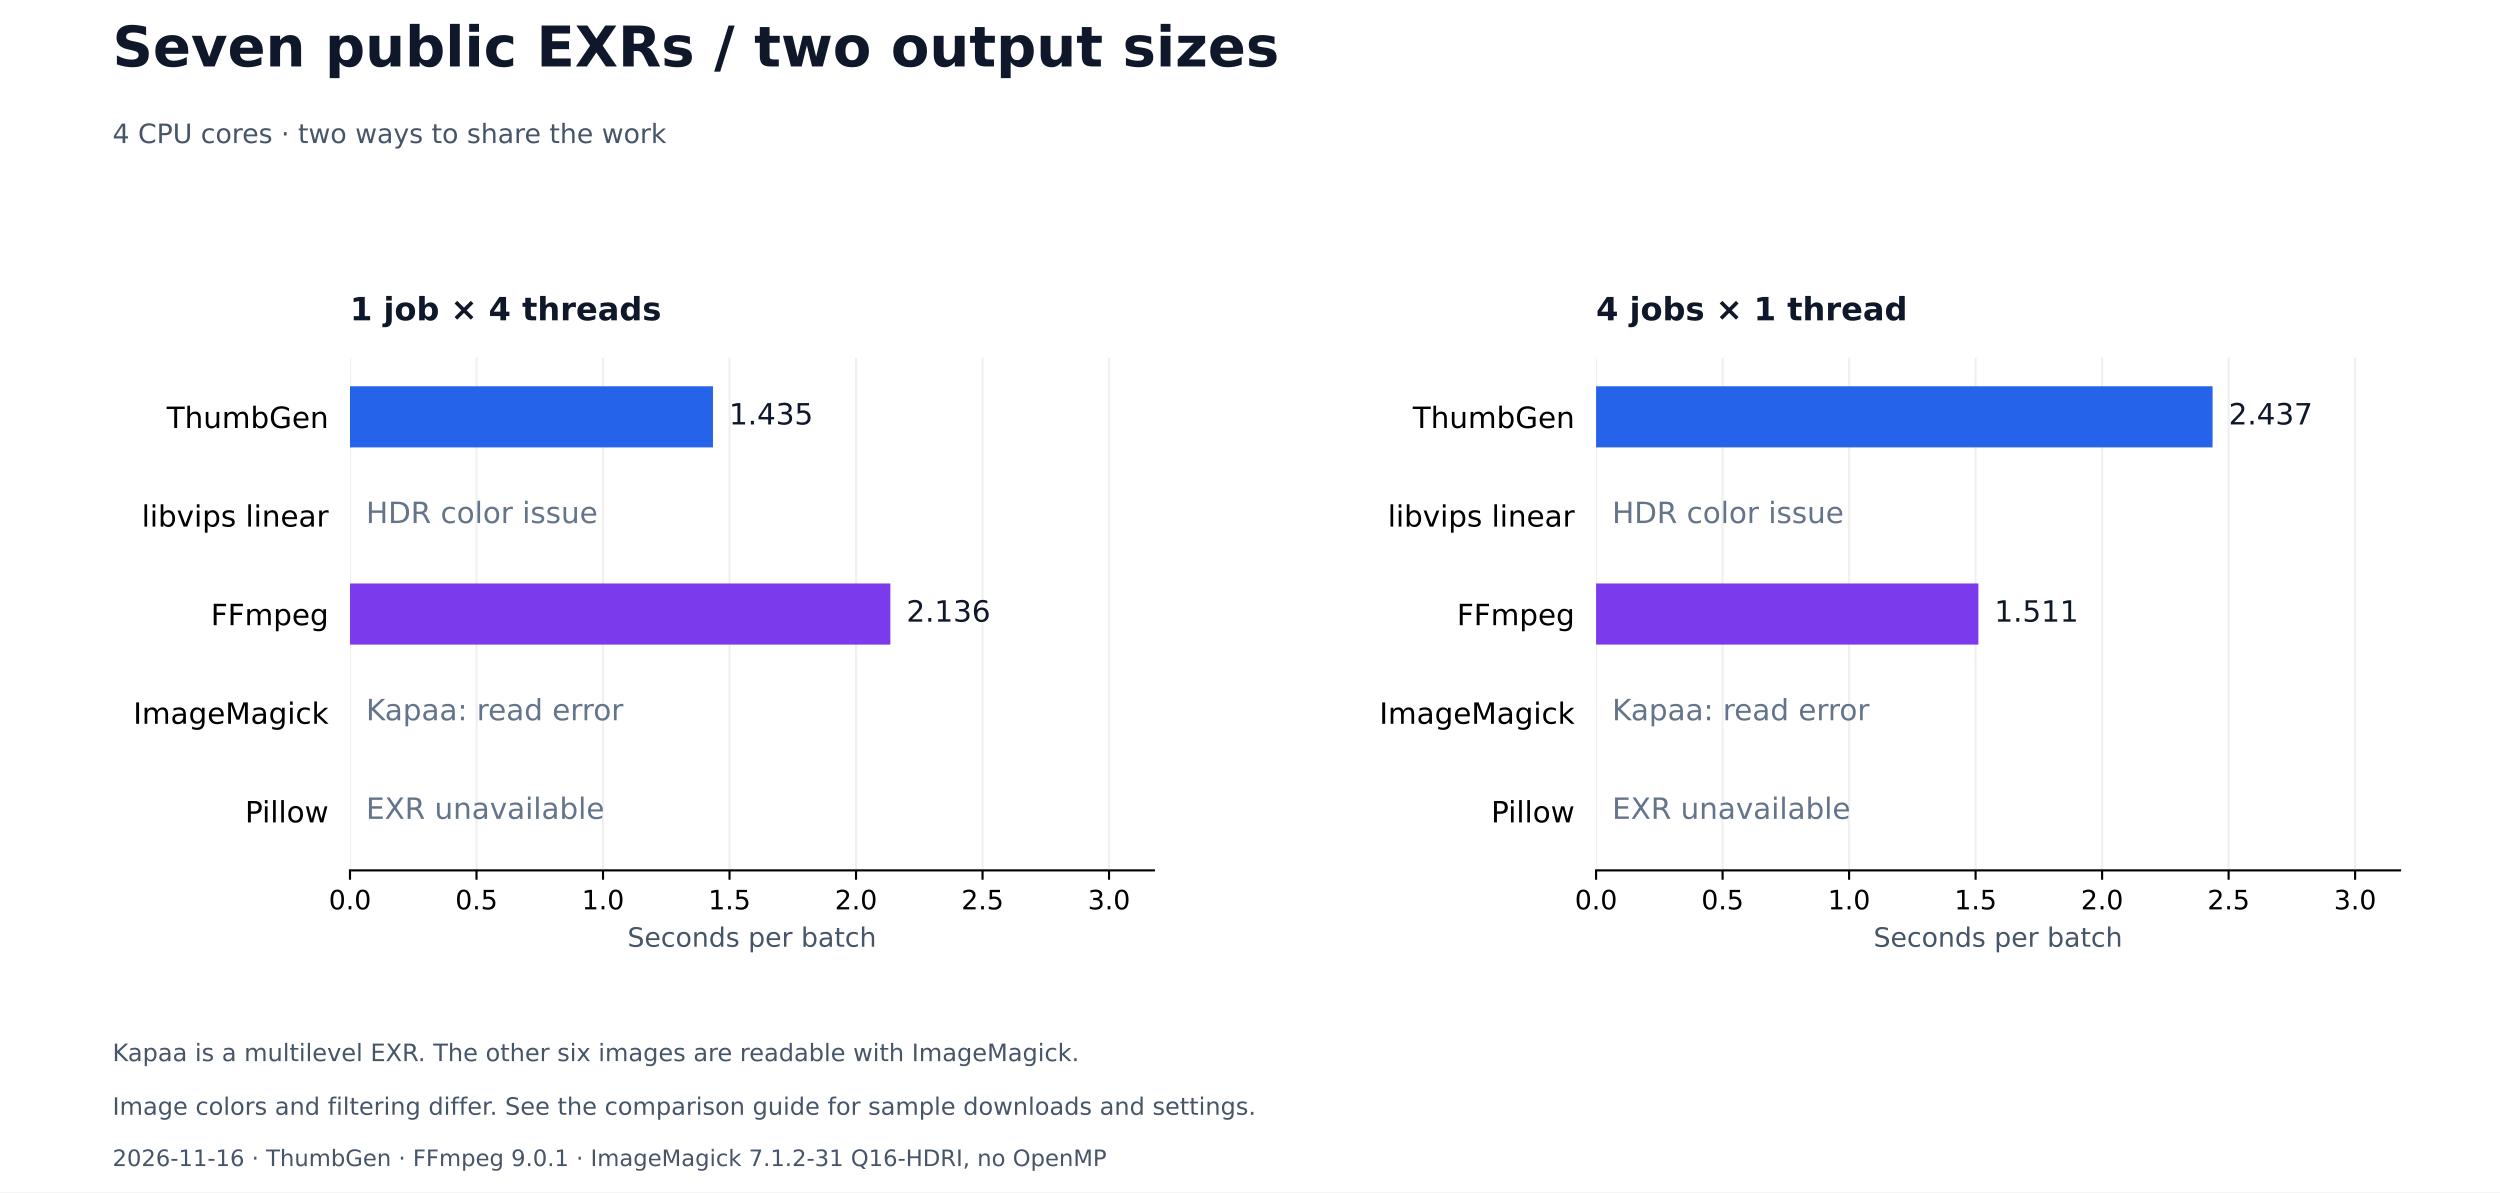
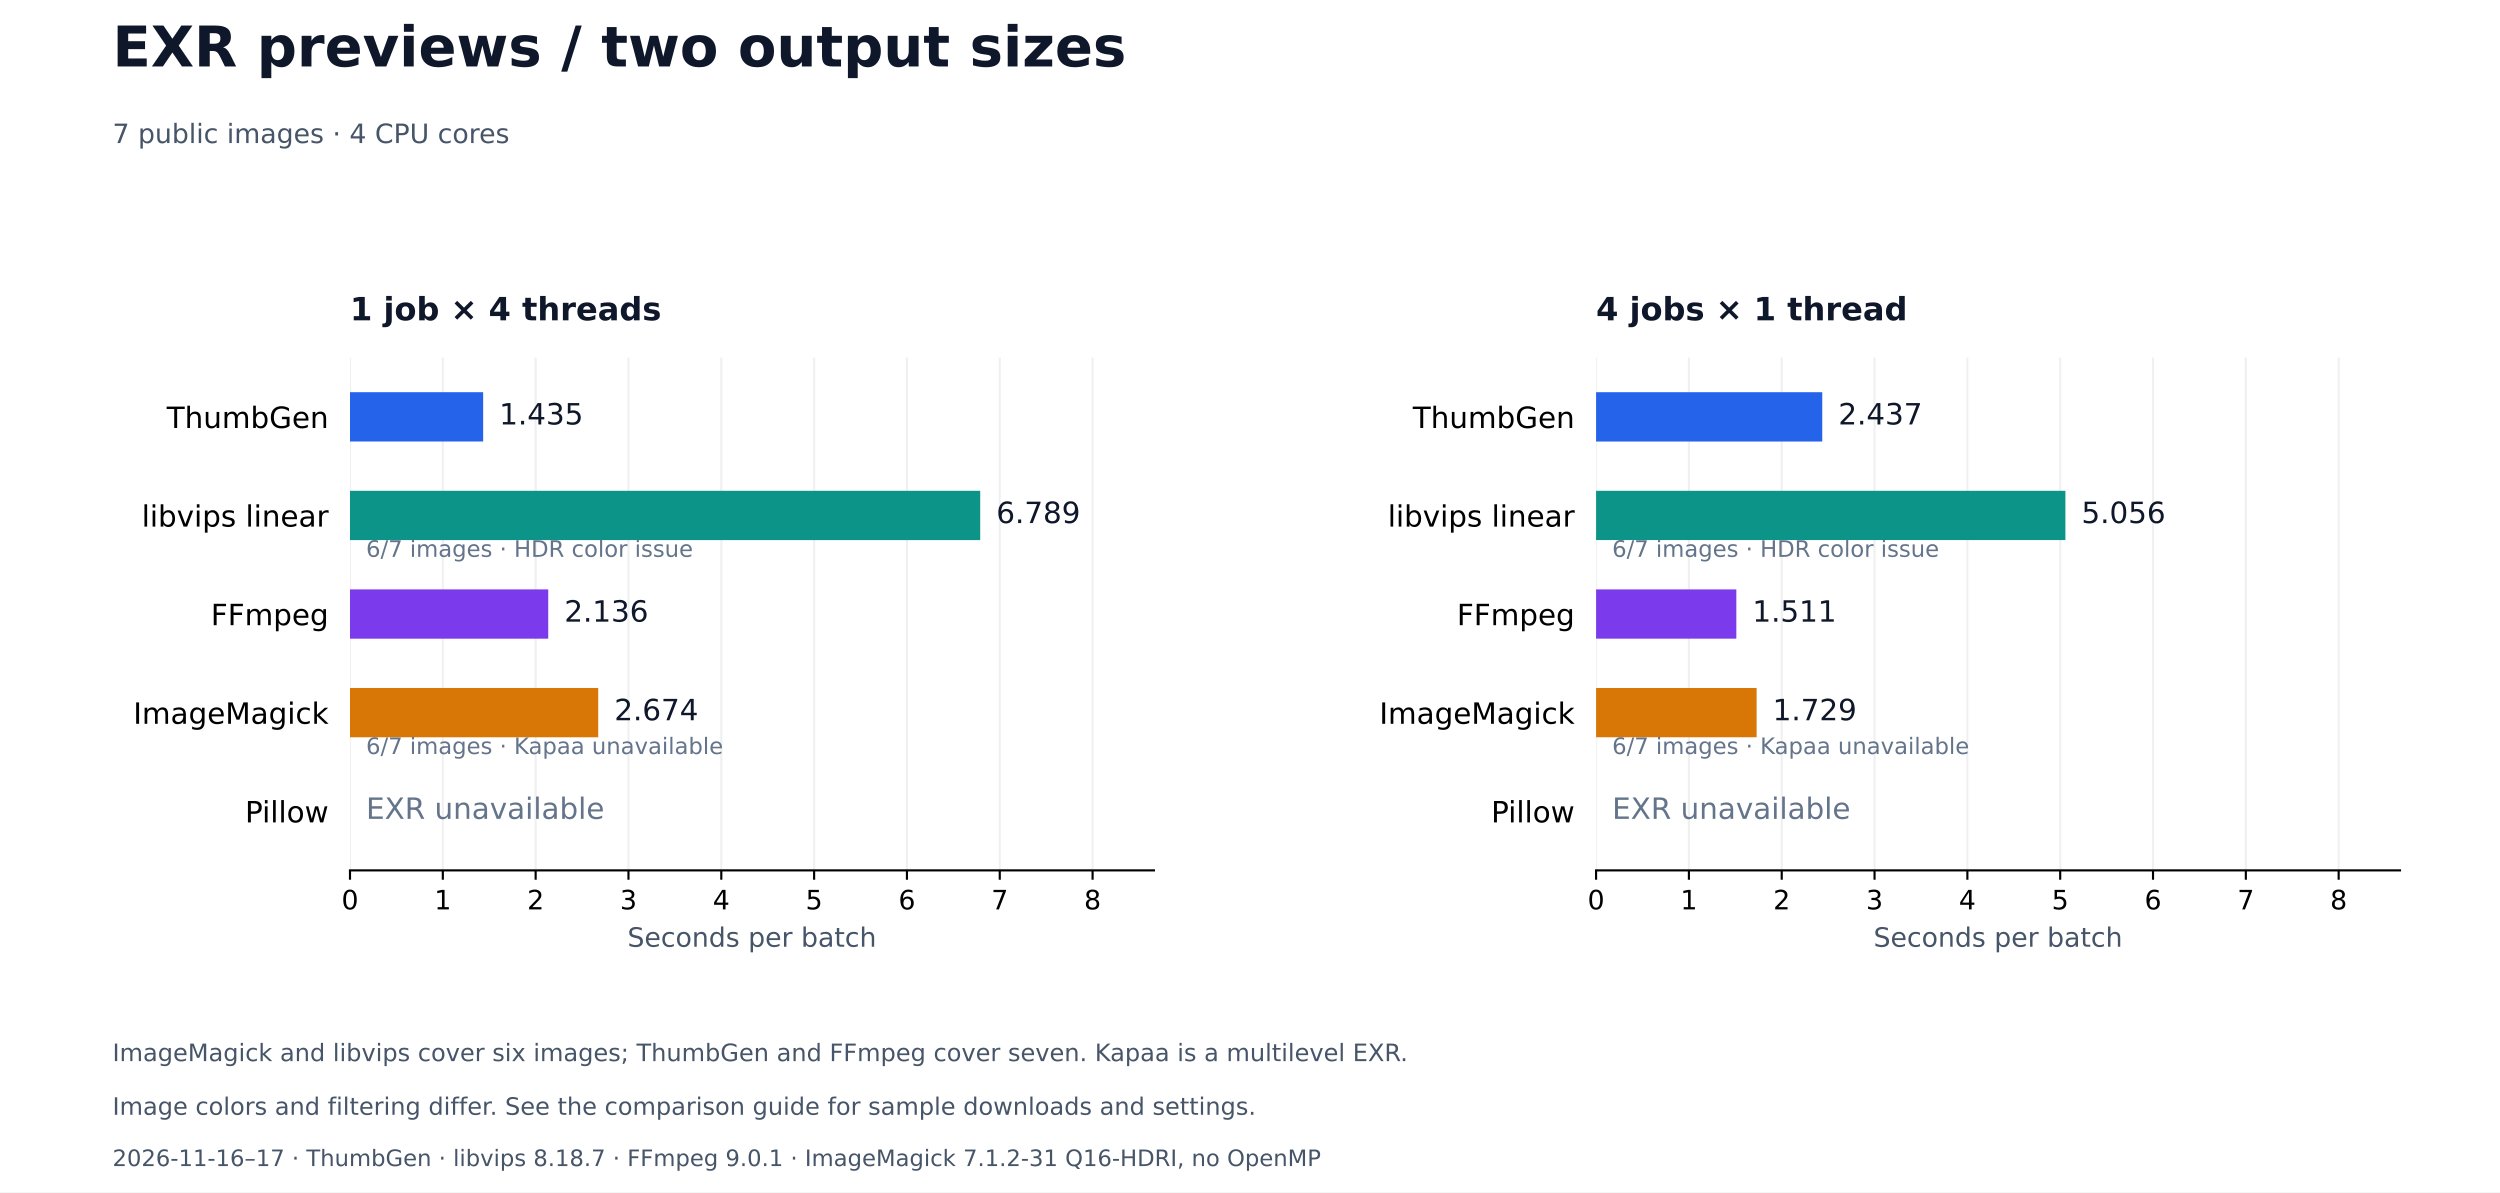
<svg xmlns="http://www.w3.org/2000/svg" xmlns:xlink="http://www.w3.org/1999/xlink" width="936pt" height="446.4pt" viewBox="0 0 936 446.4" version="1.1">
  <defs>
    <style type="text/css">*{stroke-linejoin: round; stroke-linecap: butt}</style>
  </defs>
  <g id="figure_1">
    <g id="patch_1">
      <path d="M 0 446.4 L 936 446.4 L 936 0 L 0 0 z " style="fill: #ffffff" />
    </g>
    <g id="axes_1">
      <g id="patch_2">
        <path d="M 131.04 325.872 L 432.028 325.872 L 432.028 133.92 L 131.04 133.92 z " style="fill: #ffffff" />
      </g>
      <g id="matplotlib.axis_1">
        <g id="xtick_1">
          <g id="line2d_1">
            <path d="M 131.04 325.872 L 131.04 133.92 " clip-path="url(#p8719b29872)" style="fill: none; stroke: #b0b0b0; stroke-opacity: 0.18; stroke-width: 0.8; stroke-linecap: square" />
          </g>
          <g id="line2d_2">
            <defs>
              <path id="m885b2144c1" d="M 0 0 L 0 3.5 " style="stroke: #000000; stroke-width: 0.8" />
            </defs>
            <g>
              <use xlink:href="#m885b2144c1" x="131.04" y="325.872" style="stroke: #000000; stroke-width: 0.8" />
            </g>
          </g>
          <g id="text_1">
-             <text style="font-size: 10px; font-family: 'DejaVu Sans'; text-anchor: middle" x="131.04" y="340.47" transform="rotate(-0 131.04 340.4697)">0.0</text>
+             <text style="font-size: 10px; font-family: 'DejaVu Sans'; text-anchor: middle" x="131.04" y="340.47" transform="rotate(-0 131.04 340.4697)">0</text>
          </g>
        </g>
        <g id="xtick_2">
          <g id="line2d_3">
-             <path d="M 178.404 325.872 L 178.404 133.92 " clip-path="url(#p8719b29872)" style="fill: none; stroke: #b0b0b0; stroke-opacity: 0.18; stroke-width: 0.8; stroke-linecap: square" />
+             <path d="M 165.793 325.872 L 165.793 133.92 " clip-path="url(#p8719b29872)" style="fill: none; stroke: #b0b0b0; stroke-opacity: 0.18; stroke-width: 0.8; stroke-linecap: square" />
          </g>
          <g id="line2d_4">
            <g>
-               <use xlink:href="#m885b2144c1" x="178.404" y="325.872" style="stroke: #000000; stroke-width: 0.8" />
+               <use xlink:href="#m885b2144c1" x="165.793" y="325.872" style="stroke: #000000; stroke-width: 0.8" />
            </g>
          </g>
          <g id="text_2">
-             <text style="font-size: 10px; font-family: 'DejaVu Sans'; text-anchor: middle" x="178.404" y="340.47" transform="rotate(-0 178.4044 340.4697)">0.5</text>
+             <text style="font-size: 10px; font-family: 'DejaVu Sans'; text-anchor: middle" x="165.793" y="340.47" transform="rotate(-0 165.793 340.4697)">1</text>
          </g>
        </g>
        <g id="xtick_3">
          <g id="line2d_5">
-             <path d="M 225.769 325.872 L 225.769 133.92 " clip-path="url(#p8719b29872)" style="fill: none; stroke: #b0b0b0; stroke-opacity: 0.18; stroke-width: 0.8; stroke-linecap: square" />
+             <path d="M 200.546 325.872 L 200.546 133.92 " clip-path="url(#p8719b29872)" style="fill: none; stroke: #b0b0b0; stroke-opacity: 0.18; stroke-width: 0.8; stroke-linecap: square" />
          </g>
          <g id="line2d_6">
            <g>
-               <use xlink:href="#m885b2144c1" x="225.769" y="325.872" style="stroke: #000000; stroke-width: 0.8" />
+               <use xlink:href="#m885b2144c1" x="200.546" y="325.872" style="stroke: #000000; stroke-width: 0.8" />
            </g>
          </g>
          <g id="text_3">
-             <text style="font-size: 10px; font-family: 'DejaVu Sans'; text-anchor: middle" x="225.769" y="340.47" transform="rotate(-0 225.7688 340.4697)">1.0</text>
+             <text style="font-size: 10px; font-family: 'DejaVu Sans'; text-anchor: middle" x="200.546" y="340.47" transform="rotate(-0 200.5461 340.4697)">2</text>
          </g>
        </g>
        <g id="xtick_4">
          <g id="line2d_7">
-             <path d="M 273.133 325.872 L 273.133 133.92 " clip-path="url(#p8719b29872)" style="fill: none; stroke: #b0b0b0; stroke-opacity: 0.18; stroke-width: 0.8; stroke-linecap: square" />
+             <path d="M 235.299 325.872 L 235.299 133.92 " clip-path="url(#p8719b29872)" style="fill: none; stroke: #b0b0b0; stroke-opacity: 0.18; stroke-width: 0.8; stroke-linecap: square" />
          </g>
          <g id="line2d_8">
            <g>
-               <use xlink:href="#m885b2144c1" x="273.133" y="325.872" style="stroke: #000000; stroke-width: 0.8" />
+               <use xlink:href="#m885b2144c1" x="235.299" y="325.872" style="stroke: #000000; stroke-width: 0.8" />
            </g>
          </g>
          <g id="text_4">
-             <text style="font-size: 10px; font-family: 'DejaVu Sans'; text-anchor: middle" x="273.133" y="340.47" transform="rotate(-0 273.1331 340.4697)">1.5</text>
+             <text style="font-size: 10px; font-family: 'DejaVu Sans'; text-anchor: middle" x="235.299" y="340.47" transform="rotate(-0 235.2991 340.4697)">3</text>
          </g>
        </g>
        <g id="xtick_5">
          <g id="line2d_9">
-             <path d="M 320.498 325.872 L 320.498 133.92 " clip-path="url(#p8719b29872)" style="fill: none; stroke: #b0b0b0; stroke-opacity: 0.18; stroke-width: 0.8; stroke-linecap: square" />
+             <path d="M 270.052 325.872 L 270.052 133.92 " clip-path="url(#p8719b29872)" style="fill: none; stroke: #b0b0b0; stroke-opacity: 0.18; stroke-width: 0.8; stroke-linecap: square" />
          </g>
          <g id="line2d_10">
            <g>
-               <use xlink:href="#m885b2144c1" x="320.498" y="325.872" style="stroke: #000000; stroke-width: 0.8" />
+               <use xlink:href="#m885b2144c1" x="270.052" y="325.872" style="stroke: #000000; stroke-width: 0.8" />
            </g>
          </g>
          <g id="text_5">
-             <text style="font-size: 10px; font-family: 'DejaVu Sans'; text-anchor: middle" x="320.498" y="340.47" transform="rotate(-0 320.4975 340.4697)">2.0</text>
+             <text style="font-size: 10px; font-family: 'DejaVu Sans'; text-anchor: middle" x="270.052" y="340.47" transform="rotate(-0 270.0522 340.4697)">4</text>
          </g>
        </g>
        <g id="xtick_6">
          <g id="line2d_11">
-             <path d="M 367.862 325.872 L 367.862 133.92 " clip-path="url(#p8719b29872)" style="fill: none; stroke: #b0b0b0; stroke-opacity: 0.18; stroke-width: 0.8; stroke-linecap: square" />
+             <path d="M 304.805 325.872 L 304.805 133.92 " clip-path="url(#p8719b29872)" style="fill: none; stroke: #b0b0b0; stroke-opacity: 0.18; stroke-width: 0.8; stroke-linecap: square" />
          </g>
          <g id="line2d_12">
            <g>
-               <use xlink:href="#m885b2144c1" x="367.862" y="325.872" style="stroke: #000000; stroke-width: 0.8" />
+               <use xlink:href="#m885b2144c1" x="304.805" y="325.872" style="stroke: #000000; stroke-width: 0.8" />
            </g>
          </g>
          <g id="text_6">
-             <text style="font-size: 10px; font-family: 'DejaVu Sans'; text-anchor: middle" x="367.862" y="340.47" transform="rotate(-0 367.8619 340.4697)">2.5</text>
+             <text style="font-size: 10px; font-family: 'DejaVu Sans'; text-anchor: middle" x="304.805" y="340.47" transform="rotate(-0 304.8052 340.4697)">5</text>
          </g>
        </g>
        <g id="xtick_7">
          <g id="line2d_13">
-             <path d="M 415.226 325.872 L 415.226 133.92 " clip-path="url(#p8719b29872)" style="fill: none; stroke: #b0b0b0; stroke-opacity: 0.18; stroke-width: 0.8; stroke-linecap: square" />
+             <path d="M 339.558 325.872 L 339.558 133.92 " clip-path="url(#p8719b29872)" style="fill: none; stroke: #b0b0b0; stroke-opacity: 0.18; stroke-width: 0.8; stroke-linecap: square" />
          </g>
          <g id="line2d_14">
            <g>
-               <use xlink:href="#m885b2144c1" x="415.226" y="325.872" style="stroke: #000000; stroke-width: 0.8" />
+               <use xlink:href="#m885b2144c1" x="339.558" y="325.872" style="stroke: #000000; stroke-width: 0.8" />
            </g>
          </g>
          <g id="text_7">
-             <text style="font-size: 10px; font-family: 'DejaVu Sans'; text-anchor: middle" x="415.226" y="340.47" transform="rotate(-0 415.2263 340.4697)">3.0</text>
-           </g>
-         </g>
-         <g id="text_8">
+             <text style="font-size: 10px; font-family: 'DejaVu Sans'; text-anchor: middle" x="339.558" y="340.47" transform="rotate(-0 339.5583 340.4697)">6</text>
+           </g>
+         </g>
+         <g id="xtick_8">
+           <g id="line2d_15">
+             <path d="M 374.311 325.872 L 374.311 133.92 " clip-path="url(#p8719b29872)" style="fill: none; stroke: #b0b0b0; stroke-opacity: 0.18; stroke-width: 0.8; stroke-linecap: square" />
+           </g>
+           <g id="line2d_16">
+             <g>
+               <use xlink:href="#m885b2144c1" x="374.311" y="325.872" style="stroke: #000000; stroke-width: 0.8" />
+             </g>
+           </g>
+           <g id="text_8">
+             <text style="font-size: 10px; font-family: 'DejaVu Sans'; text-anchor: middle" x="374.311" y="340.47" transform="rotate(-0 374.3113 340.4697)">7</text>
+           </g>
+         </g>
+         <g id="xtick_9">
+           <g id="line2d_17">
+             <path d="M 409.064 325.872 L 409.064 133.92 " clip-path="url(#p8719b29872)" style="fill: none; stroke: #b0b0b0; stroke-opacity: 0.18; stroke-width: 0.8; stroke-linecap: square" />
+           </g>
+           <g id="line2d_18">
+             <g>
+               <use xlink:href="#m885b2144c1" x="409.064" y="325.872" style="stroke: #000000; stroke-width: 0.8" />
+             </g>
+           </g>
+           <g id="text_9">
+             <text style="font-size: 10px; font-family: 'DejaVu Sans'; text-anchor: middle" x="409.064" y="340.47" transform="rotate(-0 409.0644 340.4697)">8</text>
+           </g>
+         </g>
+         <g id="text_10">
          <text style="font-size: 10px; font-family: 'DejaVu Sans'; text-anchor: middle; fill: #475569" x="281.534" y="354.47" transform="rotate(-0 281.5341 354.4704)">Seconds per batch</text>
        </g>
      </g>
      <g id="matplotlib.axis_2">
        <g id="ytick_1">
-           <g id="line2d_15" />
-           <g id="text_9">
+           <g id="line2d_19" />
+           <g id="text_11">
            <text style="font-size: 11px; font-family: 'DejaVu Sans'; text-anchor: end" x="123.04" y="160.247" transform="rotate(-0 123.04 160.2474)">ThumbGen</text>
          </g>
        </g>
        <g id="ytick_2">
-           <g id="line2d_16" />
-           <g id="text_10">
+           <g id="line2d_20" />
+           <g id="text_12">
            <text style="font-size: 11px; font-family: 'DejaVu Sans'; text-anchor: end" x="123.04" y="197.161" transform="rotate(-0 123.04 197.1613)">libvips linear</text>
          </g>
        </g>
        <g id="ytick_3">
-           <g id="line2d_17" />
-           <g id="text_11">
+           <g id="line2d_21" />
+           <g id="text_13">
            <text style="font-size: 11px; font-family: 'DejaVu Sans'; text-anchor: end" x="123.04" y="234.075" transform="rotate(-0 123.04 234.0747)">FFmpeg</text>
          </g>
        </g>
        <g id="ytick_4">
-           <g id="line2d_18" />
-           <g id="text_12">
+           <g id="line2d_22" />
+           <g id="text_14">
            <text style="font-size: 11px; font-family: 'DejaVu Sans'; text-anchor: end" x="123.04" y="270.989" transform="rotate(-0 123.04 270.989)">ImageMagick</text>
          </g>
        </g>
        <g id="ytick_5">
-           <g id="line2d_19" />
-           <g id="text_13">
+           <g id="line2d_23" />
+           <g id="text_15">
            <text style="font-size: 11px; font-family: 'DejaVu Sans'; text-anchor: end" x="123.04" y="307.903" transform="rotate(-0 123.04 307.9028)">Pillow</text>
          </g>
        </g>
      </g>
      <g id="patch_3">
-         <path d="M 131.04 144.625 L 266.938 144.625 L 266.938 167.512 L 131.04 167.512 z " clip-path="url(#p8719b29872)" style="fill: #2563eb" />
+         <path d="M 131.04 146.84 L 180.897 146.84 L 180.897 165.297 L 131.04 165.297 z " clip-path="url(#p8719b29872)" style="fill: #2563eb" />
      </g>
      <g id="patch_4">
-         <path d="M 131.04 218.453 L 333.348 218.453 L 333.348 241.339 L 131.04 241.339 z " clip-path="url(#p8719b29872)" style="fill: #7c3aed" />
+         <path d="M 131.04 220.668 L 205.261 220.668 L 205.261 239.124 L 131.04 239.124 z " clip-path="url(#p8719b29872)" style="fill: #7c3aed" />
      </g>
      <g id="patch_5">
+         <path d="M 131.04 257.581 L 223.974 257.581 L 223.974 276.038 L 131.04 276.038 z " clip-path="url(#p8719b29872)" style="fill: #d97706" />
+       </g>
+       <g id="patch_6">
+         <path d="M 131.04 183.754 L 366.991 183.754 L 366.991 202.211 L 131.04 202.211 z " clip-path="url(#p8719b29872)" style="fill: #0d9488" />
+       </g>
+       <g id="patch_7">
        <path d="M 131.04 325.872 L 432.028 325.872 " style="fill: none; stroke: #000000; stroke-width: 0.8; stroke-linejoin: miter; stroke-linecap: square" />
      </g>
-       <g id="text_14">
-         <text style="font-size: 11px; font-family: 'DejaVu Sans'; text-anchor: start; fill: #0f172a" x="272.958" y="158.926" transform="rotate(-0 272.9576 158.9257)">1.435</text>
-       </g>
-       <g id="text_15">
-         <text style="font-size: 11px; font-family: 'DejaVu Sans'; text-anchor: start; fill: #0f172a" x="339.368" y="232.753" transform="rotate(-0 339.368 232.7534)">2.136</text>
-       </g>
      <g id="text_16">
-         <text style="font-size: 11px; font-family: 'DejaVu Sans'; text-anchor: start; fill: #64748b" x="137.06" y="195.84" transform="rotate(-0 137.0598 195.84)">HDR color issue</text>
+         <text style="font-size: 11px; font-family: 'DejaVu Sans'; text-anchor: start; fill: #0f172a" x="186.916" y="158.926" transform="rotate(-0 186.9165 158.9257)">1.435</text>
      </g>
      <g id="text_17">
-         <text style="font-size: 11px; font-family: 'DejaVu Sans'; text-anchor: start; fill: #64748b" x="137.06" y="269.668" transform="rotate(-0 137.0598 269.6677)">Kapaa: read error</text>
+         <text style="font-size: 11px; font-family: 'DejaVu Sans'; text-anchor: start; fill: #0f172a" x="211.28" y="232.753" transform="rotate(-0 211.2804 232.7534)">2.136</text>
      </g>
      <g id="text_18">
+         <text style="font-size: 11px; font-family: 'DejaVu Sans'; text-anchor: start; fill: #0f172a" x="229.994" y="269.667" transform="rotate(-0 229.9941 269.6673)">2.674</text>
+       </g>
+       <g id="text_19">
+         <text style="font-size: 8.5px; font-family: 'DejaVu Sans'; text-anchor: start; fill: #64748b" x="137.06" y="282.307" transform="rotate(-0 137.0598 282.3072)">6/7 images · Kapaa unavailable</text>
+       </g>
+       <g id="text_20">
+         <text style="font-size: 11px; font-family: 'DejaVu Sans'; text-anchor: start; fill: #0f172a" x="373.01" y="195.84" transform="rotate(-0 373.0103 195.8396)">6.789</text>
+       </g>
+       <g id="text_21">
+         <text style="font-size: 8.5px; font-family: 'DejaVu Sans'; text-anchor: start; fill: #64748b" x="137.06" y="208.479" transform="rotate(-0 137.0598 208.4795)">6/7 images · HDR color issue</text>
+       </g>
+       <g id="text_22">
        <text style="font-size: 11px; font-family: 'DejaVu Sans'; text-anchor: start; fill: #64748b" x="137.06" y="306.582" transform="rotate(-0 137.0598 306.5815)">EXR unavailable</text>
      </g>
-       <g id="text_19">
+       <g id="text_23">
        <text style="font-weight: 700; font-size: 12px; font-family: 'DejaVu Sans'; text-anchor: start; fill: #0f172a" x="131.04" y="119.92" transform="rotate(-0 131.04 119.92)">1 job × 4 threads</text>
      </g>
    </g>
    <g id="axes_2">
-       <g id="patch_6">
+       <g id="patch_8">
        <path d="M 597.572 325.872 L 898.56 325.872 L 898.56 133.92 L 597.572 133.92 z " style="fill: #ffffff" />
      </g>
      <g id="matplotlib.axis_3">
-         <g id="xtick_8">
-           <g id="line2d_20">
-             <path d="M 597.572 325.872 L 597.572 133.92 " clip-path="url(#p1066559e84)" style="fill: none; stroke: #b0b0b0; stroke-opacity: 0.18; stroke-width: 0.8; stroke-linecap: square" />
-           </g>
-           <g id="line2d_21">
-             <g>
-               <use xlink:href="#m885b2144c1" x="597.572" y="325.872" style="stroke: #000000; stroke-width: 0.8" />
-             </g>
-           </g>
-           <g id="text_20">
-             <text style="font-size: 10px; font-family: 'DejaVu Sans'; text-anchor: middle" x="597.572" y="340.47" transform="rotate(-0 597.5718 340.4697)">0.0</text>
-           </g>
-         </g>
-         <g id="xtick_9">
-           <g id="line2d_22">
-             <path d="M 644.936 325.872 L 644.936 133.92 " clip-path="url(#p1066559e84)" style="fill: none; stroke: #b0b0b0; stroke-opacity: 0.18; stroke-width: 0.8; stroke-linecap: square" />
-           </g>
-           <g id="line2d_23">
-             <g>
-               <use xlink:href="#m885b2144c1" x="644.936" y="325.872" style="stroke: #000000; stroke-width: 0.8" />
-             </g>
-           </g>
-           <g id="text_21">
-             <text style="font-size: 10px; font-family: 'DejaVu Sans'; text-anchor: middle" x="644.936" y="340.47" transform="rotate(-0 644.9361 340.4697)">0.5</text>
-           </g>
-         </g>
        <g id="xtick_10">
          <g id="line2d_24">
-             <path d="M 692.301 325.872 L 692.301 133.92 " clip-path="url(#p1066559e84)" style="fill: none; stroke: #b0b0b0; stroke-opacity: 0.18; stroke-width: 0.8; stroke-linecap: square" />
+             <path d="M 597.572 325.872 L 597.572 133.92 " clip-path="url(#p1066559e84)" style="fill: none; stroke: #b0b0b0; stroke-opacity: 0.18; stroke-width: 0.8; stroke-linecap: square" />
          </g>
          <g id="line2d_25">
            <g>
-               <use xlink:href="#m885b2144c1" x="692.301" y="325.872" style="stroke: #000000; stroke-width: 0.8" />
-             </g>
-           </g>
-           <g id="text_22">
-             <text style="font-size: 10px; font-family: 'DejaVu Sans'; text-anchor: middle" x="692.301" y="340.47" transform="rotate(-0 692.3005 340.4697)">1.0</text>
+               <use xlink:href="#m885b2144c1" x="597.572" y="325.872" style="stroke: #000000; stroke-width: 0.8" />
+             </g>
+           </g>
+           <g id="text_24">
+             <text style="font-size: 10px; font-family: 'DejaVu Sans'; text-anchor: middle" x="597.572" y="340.47" transform="rotate(-0 597.5718 340.4697)">0</text>
          </g>
        </g>
        <g id="xtick_11">
          <g id="line2d_26">
-             <path d="M 739.665 325.872 L 739.665 133.92 " clip-path="url(#p1066559e84)" style="fill: none; stroke: #b0b0b0; stroke-opacity: 0.18; stroke-width: 0.8; stroke-linecap: square" />
+             <path d="M 632.325 325.872 L 632.325 133.92 " clip-path="url(#p1066559e84)" style="fill: none; stroke: #b0b0b0; stroke-opacity: 0.18; stroke-width: 0.8; stroke-linecap: square" />
          </g>
          <g id="line2d_27">
            <g>
-               <use xlink:href="#m885b2144c1" x="739.665" y="325.872" style="stroke: #000000; stroke-width: 0.8" />
-             </g>
-           </g>
-           <g id="text_23">
-             <text style="font-size: 10px; font-family: 'DejaVu Sans'; text-anchor: middle" x="739.665" y="340.47" transform="rotate(-0 739.6649 340.4697)">1.5</text>
+               <use xlink:href="#m885b2144c1" x="632.325" y="325.872" style="stroke: #000000; stroke-width: 0.8" />
+             </g>
+           </g>
+           <g id="text_25">
+             <text style="font-size: 10px; font-family: 'DejaVu Sans'; text-anchor: middle" x="632.325" y="340.47" transform="rotate(-0 632.3248 340.4697)">1</text>
          </g>
        </g>
        <g id="xtick_12">
          <g id="line2d_28">
-             <path d="M 787.029 325.872 L 787.029 133.92 " clip-path="url(#p1066559e84)" style="fill: none; stroke: #b0b0b0; stroke-opacity: 0.18; stroke-width: 0.8; stroke-linecap: square" />
+             <path d="M 667.078 325.872 L 667.078 133.92 " clip-path="url(#p1066559e84)" style="fill: none; stroke: #b0b0b0; stroke-opacity: 0.18; stroke-width: 0.8; stroke-linecap: square" />
          </g>
          <g id="line2d_29">
            <g>
-               <use xlink:href="#m885b2144c1" x="787.029" y="325.872" style="stroke: #000000; stroke-width: 0.8" />
-             </g>
-           </g>
-           <g id="text_24">
-             <text style="font-size: 10px; font-family: 'DejaVu Sans'; text-anchor: middle" x="787.029" y="340.47" transform="rotate(-0 787.0293 340.4697)">2.0</text>
+               <use xlink:href="#m885b2144c1" x="667.078" y="325.872" style="stroke: #000000; stroke-width: 0.8" />
+             </g>
+           </g>
+           <g id="text_26">
+             <text style="font-size: 10px; font-family: 'DejaVu Sans'; text-anchor: middle" x="667.078" y="340.47" transform="rotate(-0 667.0779 340.4697)">2</text>
          </g>
        </g>
        <g id="xtick_13">
          <g id="line2d_30">
-             <path d="M 834.394 325.872 L 834.394 133.92 " clip-path="url(#p1066559e84)" style="fill: none; stroke: #b0b0b0; stroke-opacity: 0.18; stroke-width: 0.8; stroke-linecap: square" />
+             <path d="M 701.831 325.872 L 701.831 133.92 " clip-path="url(#p1066559e84)" style="fill: none; stroke: #b0b0b0; stroke-opacity: 0.18; stroke-width: 0.8; stroke-linecap: square" />
          </g>
          <g id="line2d_31">
            <g>
-               <use xlink:href="#m885b2144c1" x="834.394" y="325.872" style="stroke: #000000; stroke-width: 0.8" />
-             </g>
-           </g>
-           <g id="text_25">
-             <text style="font-size: 10px; font-family: 'DejaVu Sans'; text-anchor: middle" x="834.394" y="340.47" transform="rotate(-0 834.3937 340.4697)">2.5</text>
+               <use xlink:href="#m885b2144c1" x="701.831" y="325.872" style="stroke: #000000; stroke-width: 0.8" />
+             </g>
+           </g>
+           <g id="text_27">
+             <text style="font-size: 10px; font-family: 'DejaVu Sans'; text-anchor: middle" x="701.831" y="340.47" transform="rotate(-0 701.8309 340.4697)">3</text>
          </g>
        </g>
        <g id="xtick_14">
          <g id="line2d_32">
-             <path d="M 881.758 325.872 L 881.758 133.92 " clip-path="url(#p1066559e84)" style="fill: none; stroke: #b0b0b0; stroke-opacity: 0.18; stroke-width: 0.8; stroke-linecap: square" />
+             <path d="M 736.584 325.872 L 736.584 133.92 " clip-path="url(#p1066559e84)" style="fill: none; stroke: #b0b0b0; stroke-opacity: 0.18; stroke-width: 0.8; stroke-linecap: square" />
          </g>
          <g id="line2d_33">
            <g>
-               <use xlink:href="#m885b2144c1" x="881.758" y="325.872" style="stroke: #000000; stroke-width: 0.8" />
-             </g>
-           </g>
-           <g id="text_26">
-             <text style="font-size: 10px; font-family: 'DejaVu Sans'; text-anchor: middle" x="881.758" y="340.47" transform="rotate(-0 881.758 340.4697)">3.0</text>
-           </g>
-         </g>
-         <g id="text_27">
+               <use xlink:href="#m885b2144c1" x="736.584" y="325.872" style="stroke: #000000; stroke-width: 0.8" />
+             </g>
+           </g>
+           <g id="text_28">
+             <text style="font-size: 10px; font-family: 'DejaVu Sans'; text-anchor: middle" x="736.584" y="340.47" transform="rotate(-0 736.5839 340.4697)">4</text>
+           </g>
+         </g>
+         <g id="xtick_15">
+           <g id="line2d_34">
+             <path d="M 771.337 325.872 L 771.337 133.92 " clip-path="url(#p1066559e84)" style="fill: none; stroke: #b0b0b0; stroke-opacity: 0.18; stroke-width: 0.8; stroke-linecap: square" />
+           </g>
+           <g id="line2d_35">
+             <g>
+               <use xlink:href="#m885b2144c1" x="771.337" y="325.872" style="stroke: #000000; stroke-width: 0.8" />
+             </g>
+           </g>
+           <g id="text_29">
+             <text style="font-size: 10px; font-family: 'DejaVu Sans'; text-anchor: middle" x="771.337" y="340.47" transform="rotate(-0 771.337 340.4697)">5</text>
+           </g>
+         </g>
+         <g id="xtick_16">
+           <g id="line2d_36">
+             <path d="M 806.09 325.872 L 806.09 133.92 " clip-path="url(#p1066559e84)" style="fill: none; stroke: #b0b0b0; stroke-opacity: 0.18; stroke-width: 0.8; stroke-linecap: square" />
+           </g>
+           <g id="line2d_37">
+             <g>
+               <use xlink:href="#m885b2144c1" x="806.09" y="325.872" style="stroke: #000000; stroke-width: 0.8" />
+             </g>
+           </g>
+           <g id="text_30">
+             <text style="font-size: 10px; font-family: 'DejaVu Sans'; text-anchor: middle" x="806.09" y="340.47" transform="rotate(-0 806.09 340.4697)">6</text>
+           </g>
+         </g>
+         <g id="xtick_17">
+           <g id="line2d_38">
+             <path d="M 840.843 325.872 L 840.843 133.92 " clip-path="url(#p1066559e84)" style="fill: none; stroke: #b0b0b0; stroke-opacity: 0.18; stroke-width: 0.8; stroke-linecap: square" />
+           </g>
+           <g id="line2d_39">
+             <g>
+               <use xlink:href="#m885b2144c1" x="840.843" y="325.872" style="stroke: #000000; stroke-width: 0.8" />
+             </g>
+           </g>
+           <g id="text_31">
+             <text style="font-size: 10px; font-family: 'DejaVu Sans'; text-anchor: middle" x="840.843" y="340.47" transform="rotate(-0 840.8431 340.4697)">7</text>
+           </g>
+         </g>
+         <g id="xtick_18">
+           <g id="line2d_40">
+             <path d="M 875.596 325.872 L 875.596 133.92 " clip-path="url(#p1066559e84)" style="fill: none; stroke: #b0b0b0; stroke-opacity: 0.18; stroke-width: 0.8; stroke-linecap: square" />
+           </g>
+           <g id="line2d_41">
+             <g>
+               <use xlink:href="#m885b2144c1" x="875.596" y="325.872" style="stroke: #000000; stroke-width: 0.8" />
+             </g>
+           </g>
+           <g id="text_32">
+             <text style="font-size: 10px; font-family: 'DejaVu Sans'; text-anchor: middle" x="875.596" y="340.47" transform="rotate(-0 875.5961 340.4697)">8</text>
+           </g>
+         </g>
+         <g id="text_33">
          <text style="font-size: 10px; font-family: 'DejaVu Sans'; text-anchor: middle; fill: #475569" x="748.066" y="354.47" transform="rotate(-0 748.0659 354.4704)">Seconds per batch</text>
        </g>
      </g>
      <g id="matplotlib.axis_4">
        <g id="ytick_6">
-           <g id="line2d_34" />
-           <g id="text_28">
+           <g id="line2d_42" />
+           <g id="text_34">
            <text style="font-size: 11px; font-family: 'DejaVu Sans'; text-anchor: end" x="589.572" y="160.247" transform="rotate(-0 589.5718 160.2474)">ThumbGen</text>
          </g>
        </g>
        <g id="ytick_7">
-           <g id="line2d_35" />
-           <g id="text_29">
+           <g id="line2d_43" />
+           <g id="text_35">
            <text style="font-size: 11px; font-family: 'DejaVu Sans'; text-anchor: end" x="589.572" y="197.161" transform="rotate(-0 589.5718 197.1613)">libvips linear</text>
          </g>
        </g>
        <g id="ytick_8">
-           <g id="line2d_36" />
-           <g id="text_30">
+           <g id="line2d_44" />
+           <g id="text_36">
            <text style="font-size: 11px; font-family: 'DejaVu Sans'; text-anchor: end" x="589.572" y="234.075" transform="rotate(-0 589.5718 234.0747)">FFmpeg</text>
          </g>
        </g>
        <g id="ytick_9">
-           <g id="line2d_37" />
-           <g id="text_31">
+           <g id="line2d_45" />
+           <g id="text_37">
            <text style="font-size: 11px; font-family: 'DejaVu Sans'; text-anchor: end" x="589.572" y="270.989" transform="rotate(-0 589.5718 270.989)">ImageMagick</text>
          </g>
        </g>
        <g id="ytick_10">
-           <g id="line2d_38" />
-           <g id="text_32">
+           <g id="line2d_46" />
+           <g id="text_38">
            <text style="font-size: 11px; font-family: 'DejaVu Sans'; text-anchor: end" x="589.572" y="307.903" transform="rotate(-0 589.5718 307.9028)">Pillow</text>
          </g>
        </g>
      </g>
-       <g id="patch_7">
-         <path d="M 597.572 144.625 L 828.393 144.625 L 828.393 167.512 L 597.572 167.512 z " clip-path="url(#p1066559e84)" style="fill: #2563eb" />
-       </g>
-       <g id="patch_8">
-         <path d="M 597.572 218.453 L 740.704 218.453 L 740.704 241.339 L 597.572 241.339 z " clip-path="url(#p1066559e84)" style="fill: #7c3aed" />
-       </g>
      <g id="patch_9">
+         <path d="M 597.572 146.84 L 682.253 146.84 L 682.253 165.297 L 597.572 165.297 z " clip-path="url(#p1066559e84)" style="fill: #2563eb" />
+       </g>
+       <g id="patch_10">
+         <path d="M 597.572 220.668 L 650.083 220.668 L 650.083 239.124 L 597.572 239.124 z " clip-path="url(#p1066559e84)" style="fill: #7c3aed" />
+       </g>
+       <g id="patch_11">
+         <path d="M 597.572 257.581 L 657.677 257.581 L 657.677 276.038 L 597.572 276.038 z " clip-path="url(#p1066559e84)" style="fill: #d97706" />
+       </g>
+       <g id="patch_12">
+         <path d="M 597.572 183.754 L 773.285 183.754 L 773.285 202.211 L 597.572 202.211 z " clip-path="url(#p1066559e84)" style="fill: #0d9488" />
+       </g>
+       <g id="patch_13">
        <path d="M 597.572 325.872 L 898.56 325.872 " style="fill: none; stroke: #000000; stroke-width: 0.8; stroke-linejoin: miter; stroke-linecap: square" />
      </g>
-       <g id="text_33">
-         <text style="font-size: 11px; font-family: 'DejaVu Sans'; text-anchor: start; fill: #0f172a" x="834.413" y="158.926" transform="rotate(-0 834.413 158.9257)">2.437</text>
-       </g>
-       <g id="text_34">
-         <text style="font-size: 11px; font-family: 'DejaVu Sans'; text-anchor: start; fill: #0f172a" x="746.724" y="232.753" transform="rotate(-0 746.7241 232.7534)">1.511</text>
-       </g>
-       <g id="text_35">
-         <text style="font-size: 11px; font-family: 'DejaVu Sans'; text-anchor: start; fill: #64748b" x="603.592" y="195.84" transform="rotate(-0 603.5915 195.84)">HDR color issue</text>
-       </g>
-       <g id="text_36">
-         <text style="font-size: 11px; font-family: 'DejaVu Sans'; text-anchor: start; fill: #64748b" x="603.592" y="269.668" transform="rotate(-0 603.5915 269.6677)">Kapaa: read error</text>
-       </g>
-       <g id="text_37">
+       <g id="text_39">
+         <text style="font-size: 11px; font-family: 'DejaVu Sans'; text-anchor: start; fill: #0f172a" x="688.273" y="158.926" transform="rotate(-0 688.2728 158.9257)">2.437</text>
+       </g>
+       <g id="text_40">
+         <text style="font-size: 11px; font-family: 'DejaVu Sans'; text-anchor: start; fill: #0f172a" x="656.102" y="232.753" transform="rotate(-0 656.1024 232.7534)">1.511</text>
+       </g>
+       <g id="text_41">
+         <text style="font-size: 11px; font-family: 'DejaVu Sans'; text-anchor: start; fill: #0f172a" x="663.697" y="269.667" transform="rotate(-0 663.6965 269.6673)">1.729</text>
+       </g>
+       <g id="text_42">
+         <text style="font-size: 8.5px; font-family: 'DejaVu Sans'; text-anchor: start; fill: #64748b" x="603.592" y="282.307" transform="rotate(-0 603.5915 282.3072)">6/7 images · Kapaa unavailable</text>
+       </g>
+       <g id="text_43">
+         <text style="font-size: 11px; font-family: 'DejaVu Sans'; text-anchor: start; fill: #0f172a" x="779.304" y="195.84" transform="rotate(-0 779.3043 195.8396)">5.056</text>
+       </g>
+       <g id="text_44">
+         <text style="font-size: 8.5px; font-family: 'DejaVu Sans'; text-anchor: start; fill: #64748b" x="603.592" y="208.479" transform="rotate(-0 603.5915 208.4795)">6/7 images · HDR color issue</text>
+       </g>
+       <g id="text_45">
        <text style="font-size: 11px; font-family: 'DejaVu Sans'; text-anchor: start; fill: #64748b" x="603.592" y="306.582" transform="rotate(-0 603.5915 306.5815)">EXR unavailable</text>
      </g>
-       <g id="text_38">
+       <g id="text_46">
        <text style="font-weight: 700; font-size: 12px; font-family: 'DejaVu Sans'; text-anchor: start; fill: #0f172a" x="597.572" y="119.92" transform="rotate(-0 597.5718 119.92)">4 jobs × 1 thread</text>
      </g>
    </g>
-     <g id="text_39">
-       <text style="font-weight: 700; font-size: 21px; font-family: 'DejaVu Sans'; text-anchor: start; fill: #0f172a" x="42.12" y="24.885" transform="rotate(-0 42.12 24.88472)">Seven public EXRs / two output sizes</text>
-     </g>
-     <g id="text_40">
-       <text style="font-size: 10px; font-family: 'DejaVu Sans'; text-anchor: start; fill: #475569" x="42.12" y="53.568" transform="rotate(-0 42.12 53.568)">4 CPU cores · two ways to share the work</text>
-     </g>
-     <g id="text_41">
-       <text style="font-size: 9px; font-family: 'DejaVu Sans'; text-anchor: start; fill: #475569" x="42.12" y="397.296" transform="rotate(-0 42.12 397.296)">Kapaa is a multilevel EXR. The other six images are readable with ImageMagick.</text>
-     </g>
-     <g id="text_42">
+     <g id="text_47">
+       <text style="font-weight: 700; font-size: 21px; font-family: 'DejaVu Sans'; text-anchor: start; fill: #0f172a" x="42.12" y="24.885" transform="rotate(-0 42.12 24.88472)">EXR previews / two output sizes</text>
+     </g>
+     <g id="text_48">
+       <text style="font-size: 10px; font-family: 'DejaVu Sans'; text-anchor: start; fill: #475569" x="42.12" y="53.568" transform="rotate(-0 42.12 53.568)">7 public images · 4 CPU cores</text>
+     </g>
+     <g id="text_49">
+       <text style="font-size: 9px; font-family: 'DejaVu Sans'; text-anchor: start; fill: #475569" x="42.12" y="397.296" transform="rotate(-0 42.12 397.296)">ImageMagick and libvips cover six images; ThumbGen and FFmpeg cover seven. Kapaa is a multilevel EXR.</text>
+     </g>
+     <g id="text_50">
      <text style="font-size: 9px; font-family: 'DejaVu Sans'; text-anchor: start; fill: #475569" x="42.12" y="417.384" transform="rotate(-0 42.12 417.384)">Image colors and filtering differ. See the comparison guide for sample downloads and settings.</text>
    </g>
-     <g id="text_43">
-       <text style="font-size: 8.5px; font-family: 'DejaVu Sans'; text-anchor: start; fill: #475569" x="42.12" y="436.579" transform="rotate(-0 42.12 436.5792)">2026-11-16 · ThumbGen · FFmpeg 9.0.1 · ImageMagick 7.1.2-31 Q16-HDRI, no OpenMP</text>
+     <g id="text_51">
+       <text style="font-size: 8.5px; font-family: 'DejaVu Sans'; text-anchor: start; fill: #475569" x="42.12" y="436.579" transform="rotate(-0 42.12 436.5792)">2026-11-16–17 · ThumbGen · libvips 8.18.7 · FFmpeg 9.0.1 · ImageMagick 7.1.2-31 Q16-HDRI, no OpenMP</text>
    </g>
  </g>
  <defs>
    <clipPath id="p8719b29872">
      <rect x="131.04" y="133.92" width="300.988" height="191.952" />
    </clipPath>
    <clipPath id="p1066559e84">
      <rect x="597.572" y="133.92" width="300.988" height="191.952" />
    </clipPath>
  </defs>
</svg>
